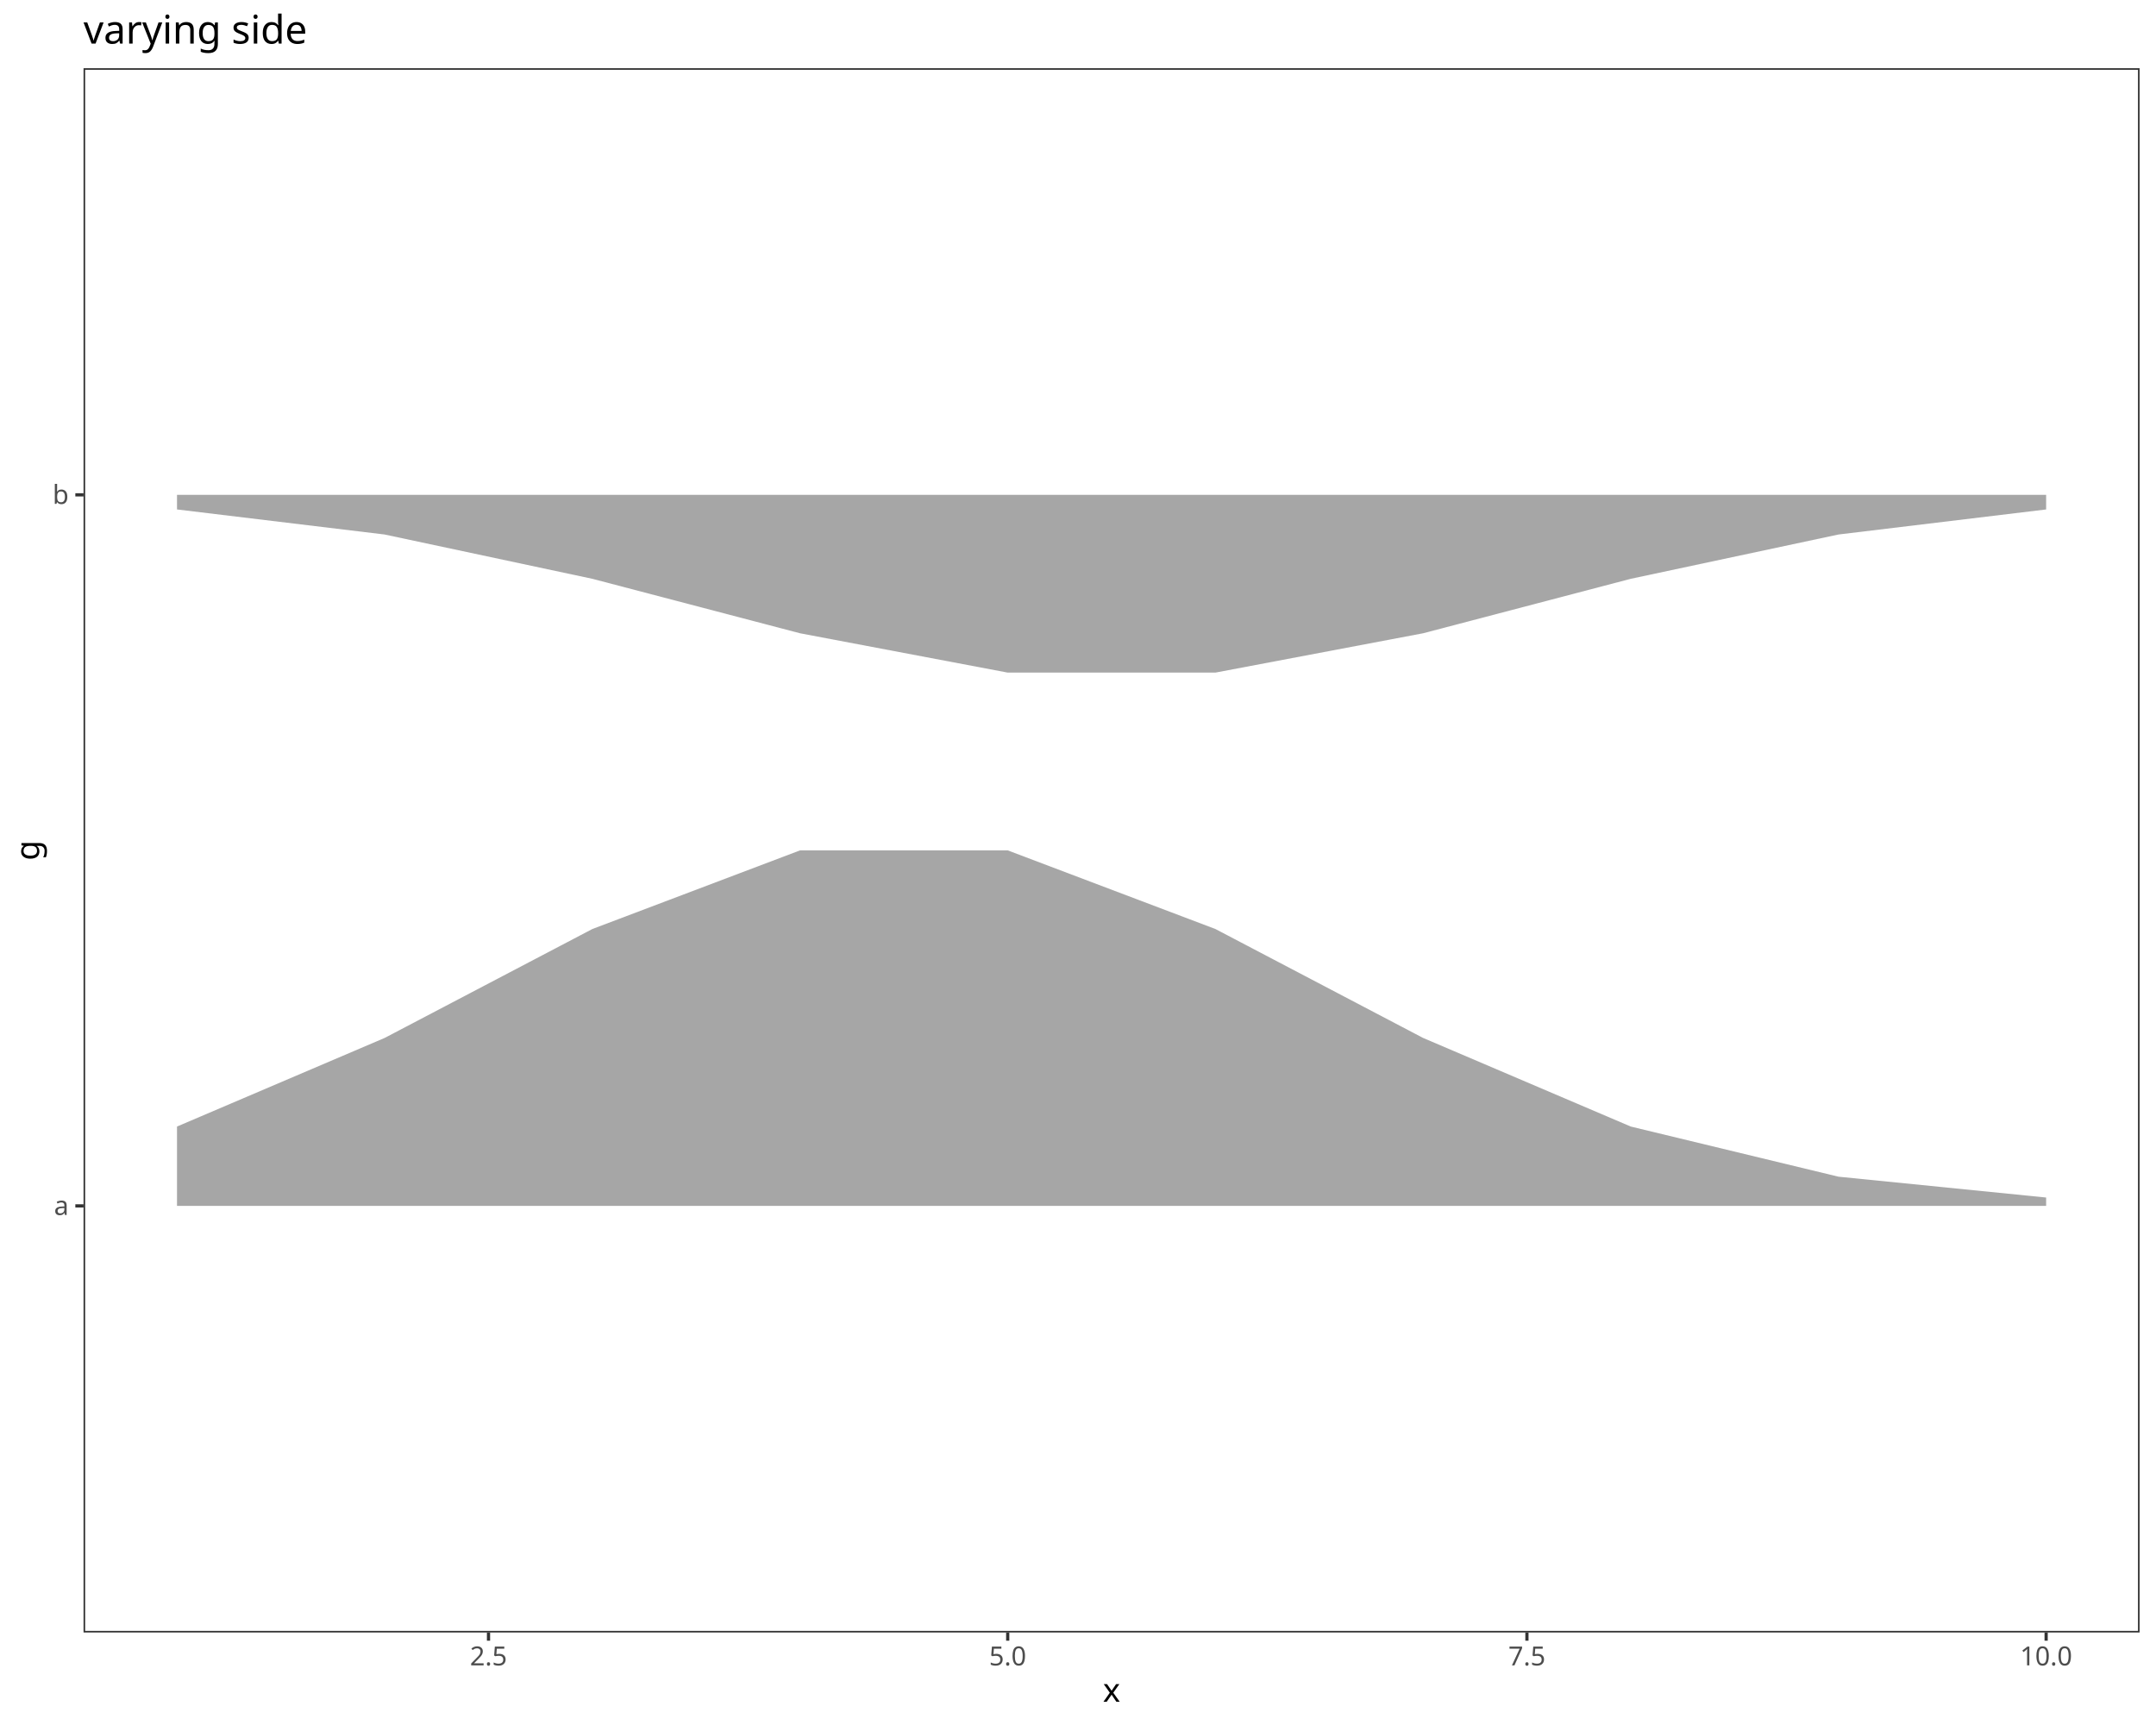
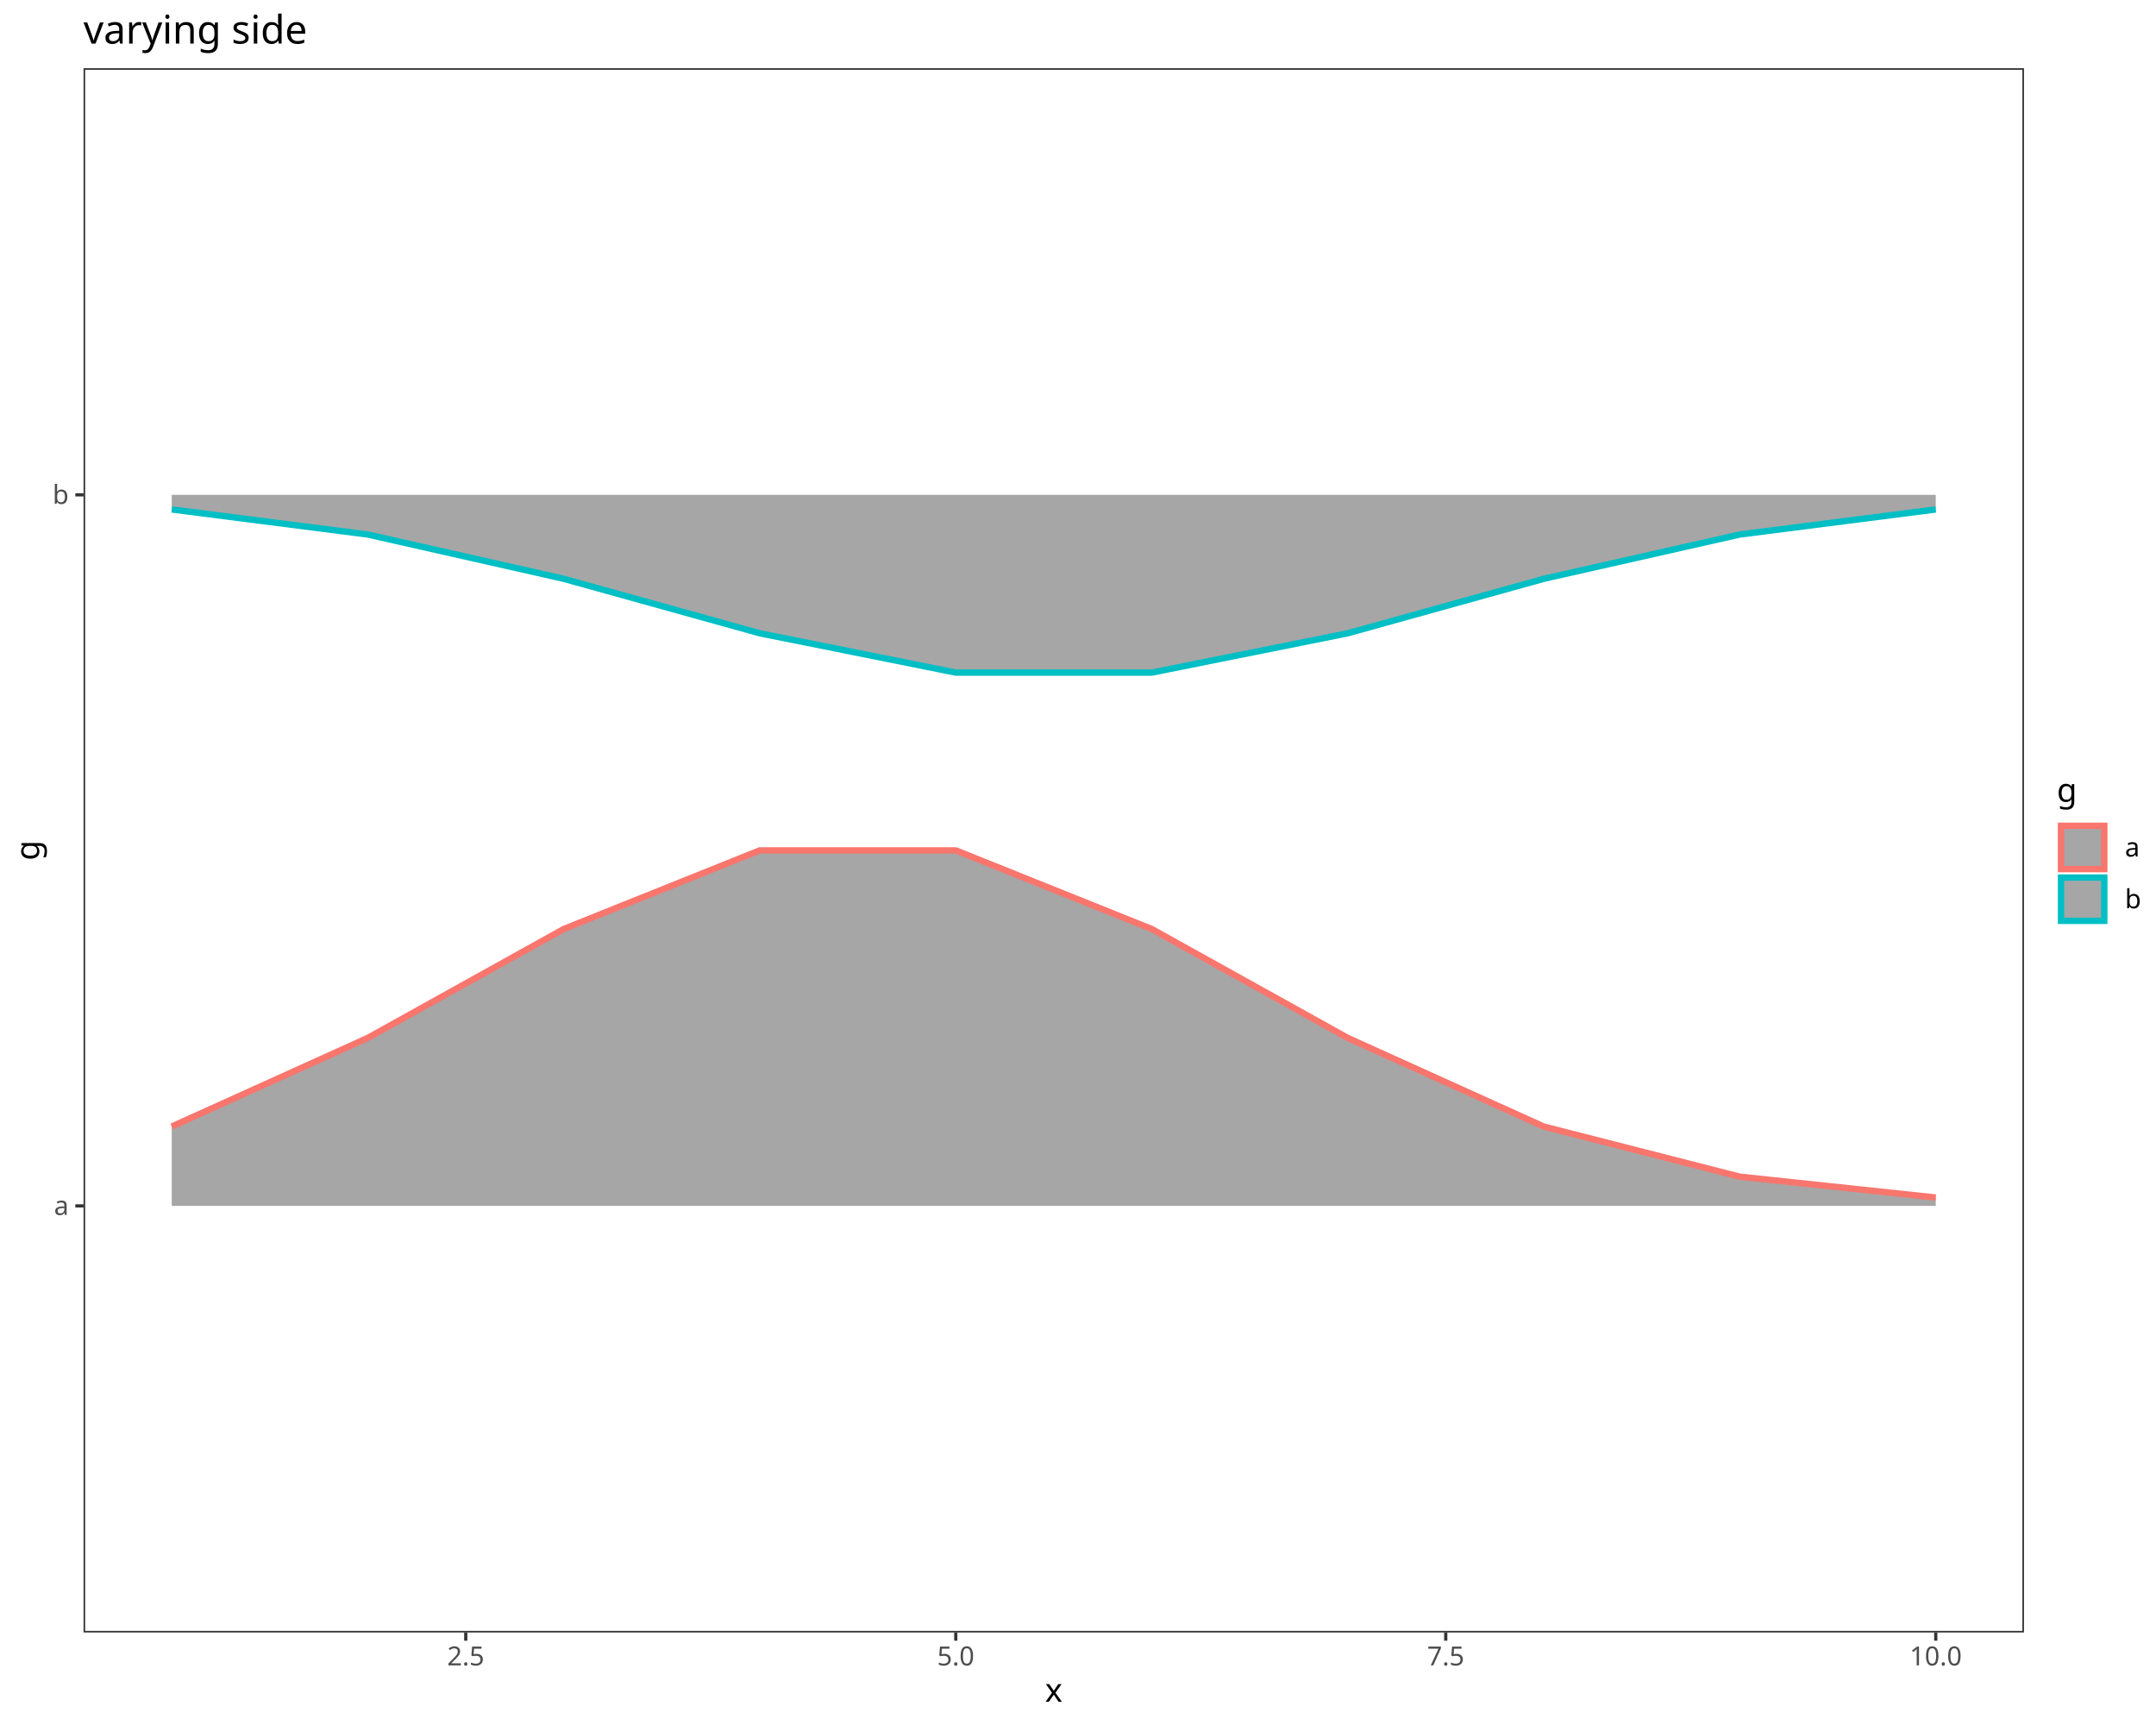
<svg xmlns="http://www.w3.org/2000/svg" class="svglite" data-engine-version="2.0" width="720.00pt" height="576.00pt" viewBox="0 0 720.00 576.00">
  <defs>
    <style type="text/css">
    .svglite line, .svglite polyline, .svglite polygon, .svglite path, .svglite rect, .svglite circle {
      fill: none;
      stroke: #000000;
      stroke-linecap: round;
      stroke-linejoin: round;
      stroke-miterlimit: 10.00;
    }
  </style>
  </defs>
  <rect width="100%" height="100%" style="stroke: none; fill: #FFFFFF;" />
  <defs>
    <clipPath id="cpMC4wMHw3MjAuMDB8MC4wMHw1NzYuMDA=">
      <rect x="0.00" y="0.00" width="720.00" height="576.00" />
    </clipPath>
  </defs>
  <g clip-path="url(#cpMC4wMHw3MjAuMDB8MC4wMHw1NzYuMDA=)">
    <rect x="0.00" y="0.00" width="720.00" height="576.00" style="stroke-width: 1.07; stroke: #FFFFFF; fill: #FFFFFF;" />
  </g>
  <defs>
-     <clipPath id="cpMjcuOTB8NzE0LjUyfDIyLjc4fDU0NS4xMQ==">
-       <rect x="27.90" y="22.78" width="686.62" height="522.33" />
+     <clipPath id="cpMjcuOTB8Njc1LjkxfDIyLjc4fDU0NS4xMQ==">
+       <rect x="27.90" y="22.78" width="648.01" height="522.33" />
    </clipPath>
  </defs>
-   <g clip-path="url(#cpMjcuOTB8NzE0LjUyfDIyLjc4fDU0NS4xMQ==)">
-     <rect x="27.90" y="22.78" width="686.62" height="522.33" style="stroke-width: 1.07; stroke: none; fill: #FFFFFF;" />
-     <polygon points="59.11,165.24 128.46,165.24 197.82,165.24 267.18,165.24 336.53,165.24 405.89,165.24 475.24,165.24 544.60,165.24 613.95,165.24 683.31,165.24 683.31,170.11 613.95,178.48 544.60,193.27 475.24,211.46 405.89,224.59 336.53,224.59 267.18,211.46 197.82,193.27 128.46,178.48 59.11,170.11 " style="stroke-width: 2.13; stroke: none; fill: #A6A6A6;" />
-     <polygon points="59.11,376.17 128.46,346.58 197.82,310.21 267.18,283.95 336.53,283.95 405.89,310.21 475.24,346.58 544.60,376.17 613.95,392.91 683.31,399.87 683.31,402.66 613.95,402.66 544.60,402.66 475.24,402.66 405.89,402.66 336.53,402.66 267.18,402.66 197.82,402.66 128.46,402.66 59.11,402.66 " style="stroke-width: 2.13; stroke: none; fill: #A6A6A6;" />
-     <rect x="27.90" y="22.78" width="686.62" height="522.33" style="stroke-width: 1.07; stroke: #333333;" />
+   <g clip-path="url(#cpMjcuOTB8Njc1LjkxfDIyLjc4fDU0NS4xMQ==)">
+     <rect x="27.90" y="22.78" width="648.01" height="522.33" style="stroke-width: 1.07; stroke: none; fill: #FFFFFF;" />
+     <polygon points="57.35,165.24 122.81,165.24 188.26,165.24 253.72,165.24 319.18,165.24 384.63,165.24 450.09,165.24 515.54,165.24 581.00,165.24 646.45,165.24 646.45,170.11 581.00,178.48 515.54,193.27 450.09,211.46 384.63,224.59 319.18,224.59 253.72,211.46 188.26,193.27 122.81,178.48 57.35,170.11 " style="stroke-width: 2.13; stroke: none; fill: #A6A6A6;" />
+     <polyline points="646.45,170.11 581.00,178.48 515.54,193.27 450.09,211.46 384.63,224.59 319.18,224.59 253.72,211.46 188.26,193.27 122.81,178.48 57.35,170.11 " style="stroke-width: 2.13; stroke: #00BFC4; stroke-linecap: butt;" />
+     <polygon points="57.35,376.17 122.81,346.58 188.26,310.21 253.72,283.95 319.18,283.95 384.63,310.21 450.09,346.58 515.54,376.17 581.00,392.91 646.45,399.87 646.45,402.66 581.00,402.66 515.54,402.66 450.09,402.66 384.63,402.66 319.18,402.66 253.72,402.66 188.26,402.66 122.81,402.66 57.35,402.66 " style="stroke-width: 2.13; stroke: none; fill: #A6A6A6;" />
+     <polyline points="57.35,376.17 122.81,346.58 188.26,310.21 253.72,283.95 319.18,283.95 384.63,310.21 450.09,346.58 515.54,376.17 581.00,392.91 646.45,399.87 " style="stroke-width: 2.13; stroke: #F8766D; stroke-linecap: butt;" />
+     <rect x="27.90" y="22.78" width="648.01" height="522.33" style="stroke-width: 1.07; stroke: #333333;" />
  </g>
  <g clip-path="url(#cpMC4wMHw3MjAuMDB8MC4wMHw1NzYuMDA=)">
    <text x="22.97" y="405.69" text-anchor="end" style="font-size: 8.80px; fill: #4D4D4D; font-family: sans;" textLength="4.89px" lengthAdjust="spacingAndGlyphs">a</text>
    <text x="22.97" y="168.26" text-anchor="end" style="font-size: 8.80px; fill: #4D4D4D; font-family: sans;" textLength="4.89px" lengthAdjust="spacingAndGlyphs">b</text>
    <polyline points="25.16,402.66 27.90,402.66 " style="stroke-width: 1.07; stroke: #333333; stroke-linecap: butt;" />
    <polyline points="25.16,165.24 27.90,165.24 " style="stroke-width: 1.07; stroke: #333333; stroke-linecap: butt;" />
-     <polyline points="163.14,547.85 163.14,545.11 " style="stroke-width: 1.07; stroke: #333333; stroke-linecap: butt;" />
-     <polyline points="336.53,547.85 336.53,545.11 " style="stroke-width: 1.07; stroke: #333333; stroke-linecap: butt;" />
-     <polyline points="509.92,547.85 509.92,545.11 " style="stroke-width: 1.07; stroke: #333333; stroke-linecap: butt;" />
-     <polyline points="683.31,547.85 683.31,545.11 " style="stroke-width: 1.07; stroke: #333333; stroke-linecap: butt;" />
-     <text x="163.14" y="556.10" text-anchor="middle" style="font-size: 8.80px; fill: #4D4D4D; font-family: sans;" textLength="12.23px" lengthAdjust="spacingAndGlyphs">2.5</text>
-     <text x="336.53" y="556.10" text-anchor="middle" style="font-size: 8.80px; fill: #4D4D4D; font-family: sans;" textLength="12.23px" lengthAdjust="spacingAndGlyphs">5.0</text>
-     <text x="509.92" y="556.10" text-anchor="middle" style="font-size: 8.80px; fill: #4D4D4D; font-family: sans;" textLength="12.23px" lengthAdjust="spacingAndGlyphs">7.5</text>
-     <text x="683.31" y="556.10" text-anchor="middle" style="font-size: 8.80px; fill: #4D4D4D; font-family: sans;" textLength="17.13px" lengthAdjust="spacingAndGlyphs">10.0</text>
-     <text x="371.21" y="568.24" text-anchor="middle" style="font-size: 11.00px; font-family: sans;" textLength="5.50px" lengthAdjust="spacingAndGlyphs">x</text>
+     <polyline points="155.54,547.85 155.54,545.11 " style="stroke-width: 1.07; stroke: #333333; stroke-linecap: butt;" />
+     <polyline points="319.18,547.85 319.18,545.11 " style="stroke-width: 1.07; stroke: #333333; stroke-linecap: butt;" />
+     <polyline points="482.81,547.85 482.81,545.11 " style="stroke-width: 1.07; stroke: #333333; stroke-linecap: butt;" />
+     <polyline points="646.45,547.85 646.45,545.11 " style="stroke-width: 1.07; stroke: #333333; stroke-linecap: butt;" />
+     <text x="155.54" y="556.10" text-anchor="middle" style="font-size: 8.80px; fill: #4D4D4D; font-family: sans;" textLength="12.23px" lengthAdjust="spacingAndGlyphs">2.5</text>
+     <text x="319.18" y="556.10" text-anchor="middle" style="font-size: 8.80px; fill: #4D4D4D; font-family: sans;" textLength="12.23px" lengthAdjust="spacingAndGlyphs">5.0</text>
+     <text x="482.81" y="556.10" text-anchor="middle" style="font-size: 8.80px; fill: #4D4D4D; font-family: sans;" textLength="12.23px" lengthAdjust="spacingAndGlyphs">7.5</text>
+     <text x="646.45" y="556.10" text-anchor="middle" style="font-size: 8.80px; fill: #4D4D4D; font-family: sans;" textLength="17.13px" lengthAdjust="spacingAndGlyphs">10.0</text>
+     <text x="351.90" y="568.24" text-anchor="middle" style="font-size: 11.00px; font-family: sans;" textLength="5.50px" lengthAdjust="spacingAndGlyphs">x</text>
    <text transform="translate(13.05,283.95) rotate(-90)" text-anchor="middle" style="font-size: 11.00px; font-family: sans;" textLength="6.12px" lengthAdjust="spacingAndGlyphs">g</text>
+     <rect x="686.87" y="259.00" width="27.65" height="49.89" style="stroke-width: 1.07; stroke: none; fill: #FFFFFF;" />
+     <text x="686.87" y="267.71" style="font-size: 11.00px; font-family: sans;" textLength="6.12px" lengthAdjust="spacingAndGlyphs">g</text>
+     <rect x="686.87" y="274.33" width="17.28" height="17.28" style="stroke-width: 1.07; stroke: none; fill: #FFFFFF;" />
+     <rect x="688.28" y="275.75" width="14.45" height="14.45" style="stroke-width: 2.13; stroke: #F8766D; stroke-linecap: butt; stroke-linejoin: miter; fill: #A6A6A6;" />
+     <rect x="686.87" y="291.61" width="17.28" height="17.28" style="stroke-width: 1.07; stroke: none; fill: #FFFFFF;" />
+     <rect x="688.28" y="293.03" width="14.45" height="14.45" style="stroke-width: 2.13; stroke: #00BFC4; stroke-linecap: butt; stroke-linejoin: miter; fill: #A6A6A6;" />
+     <text x="709.63" y="286.00" style="font-size: 8.80px; font-family: sans;" textLength="4.89px" lengthAdjust="spacingAndGlyphs">a</text>
+     <text x="709.63" y="303.28" style="font-size: 8.80px; font-family: sans;" textLength="4.89px" lengthAdjust="spacingAndGlyphs">b</text>
    <text x="27.90" y="14.56" style="font-size: 13.20px; font-family: sans;" textLength="70.45px" lengthAdjust="spacingAndGlyphs">varying side</text>
  </g>
</svg>
